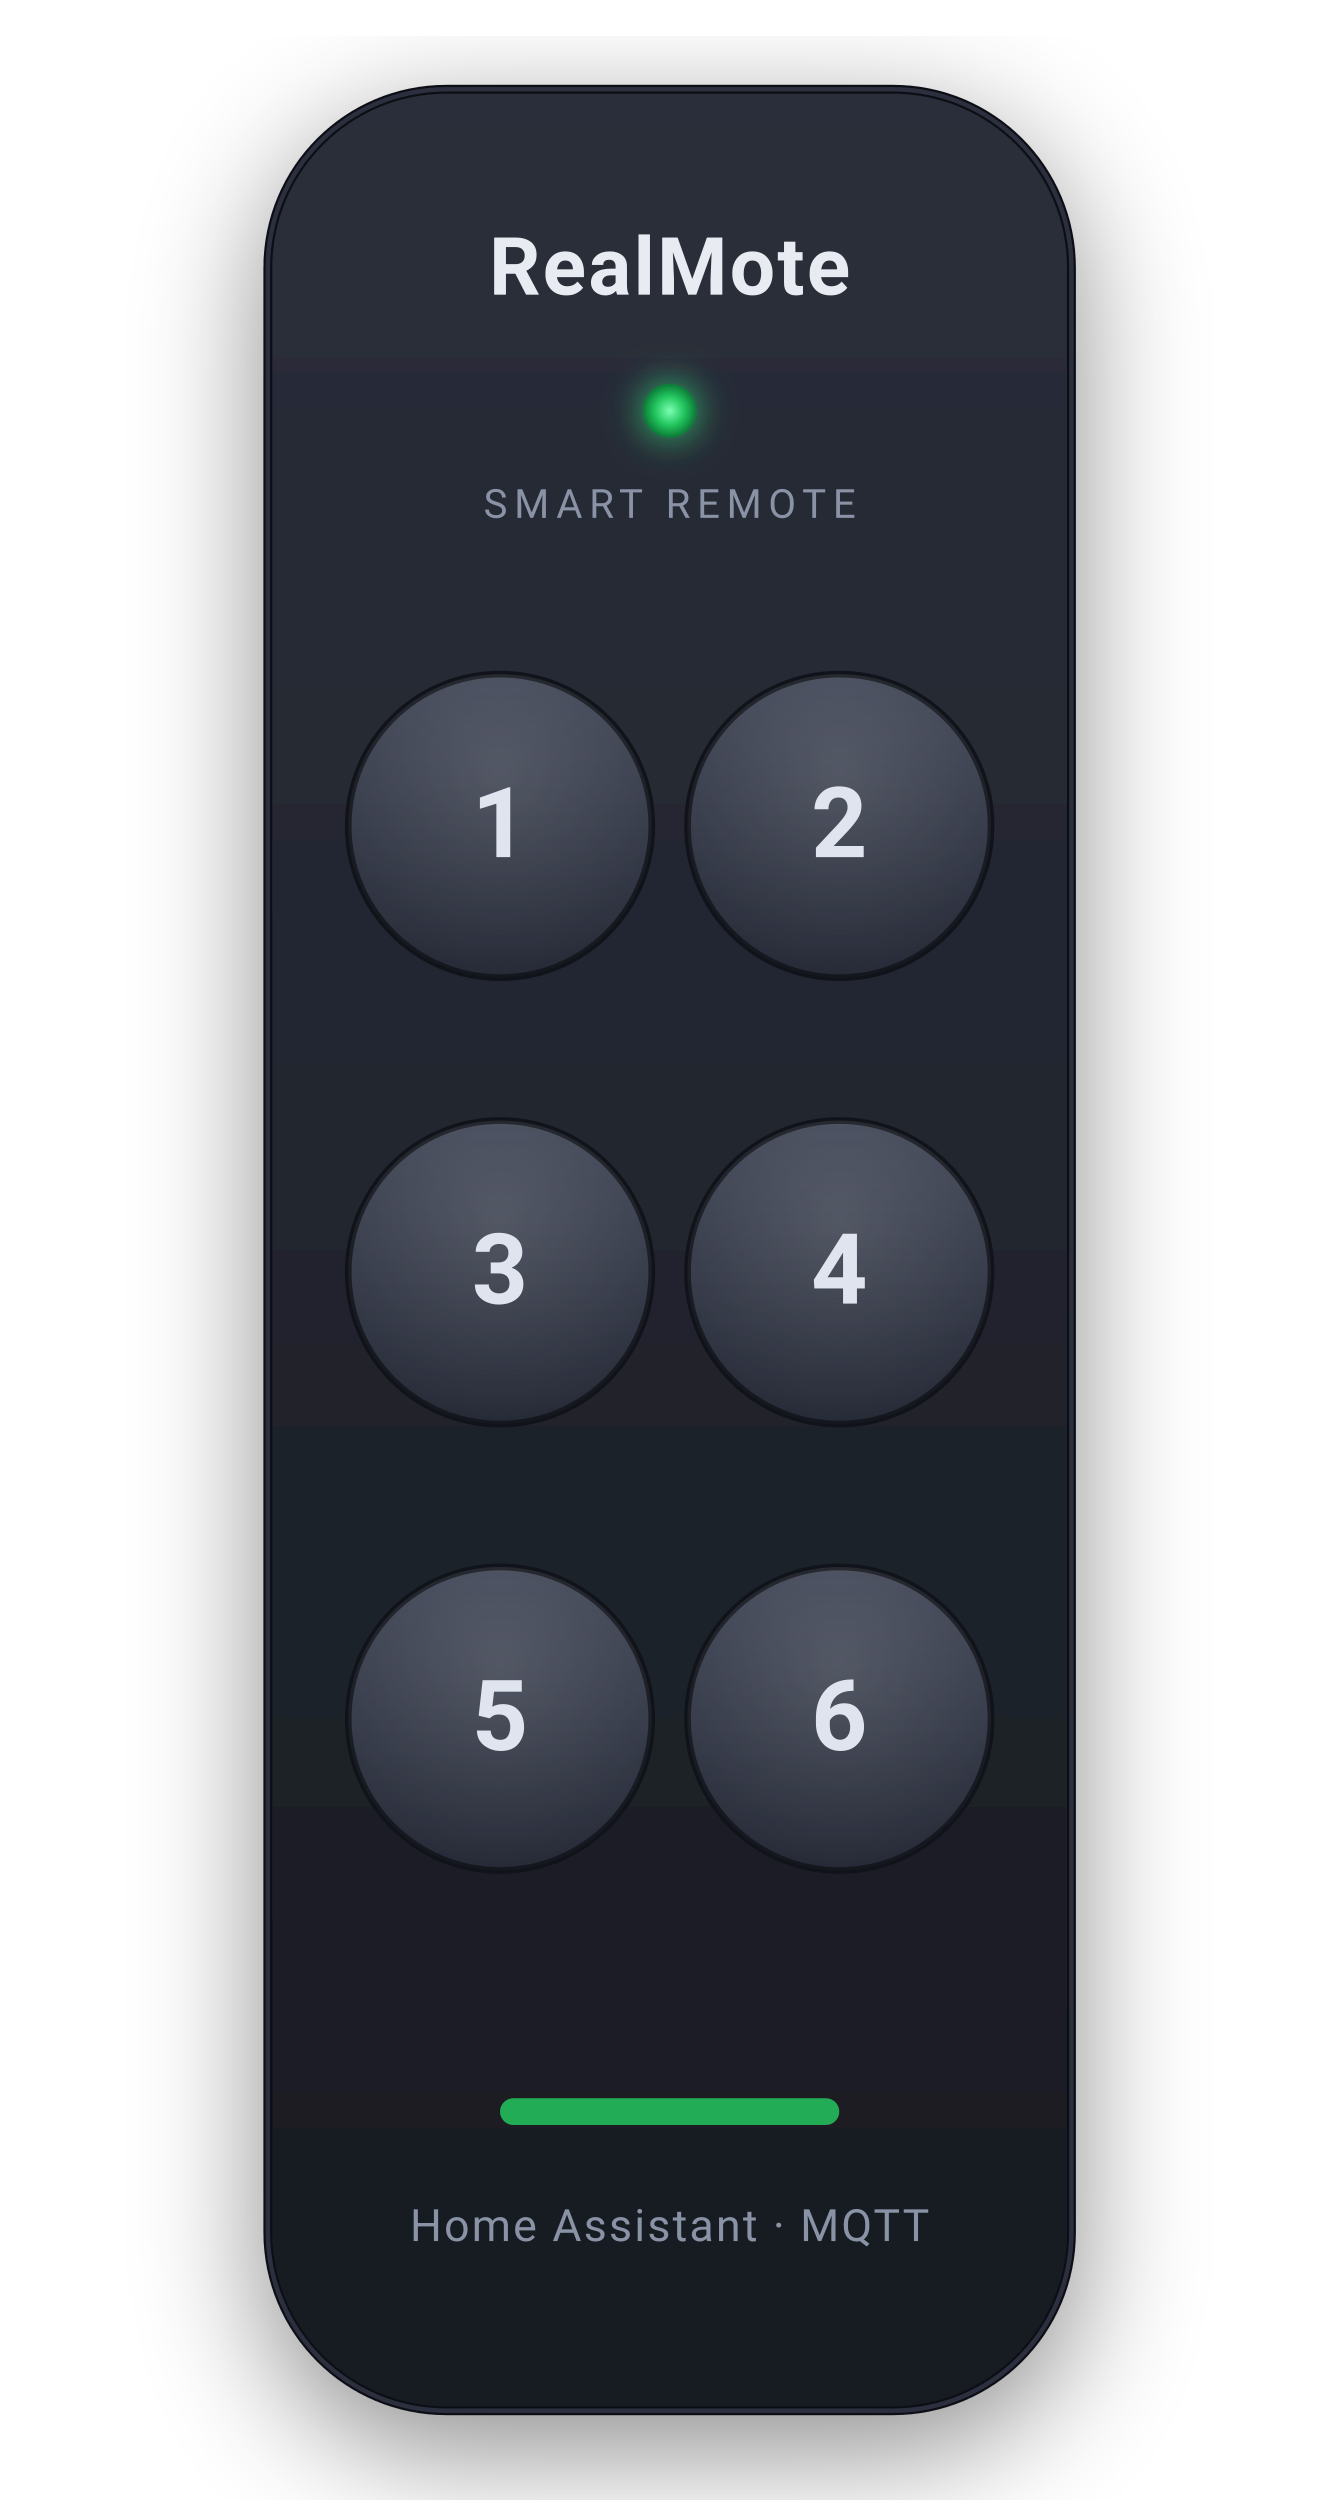
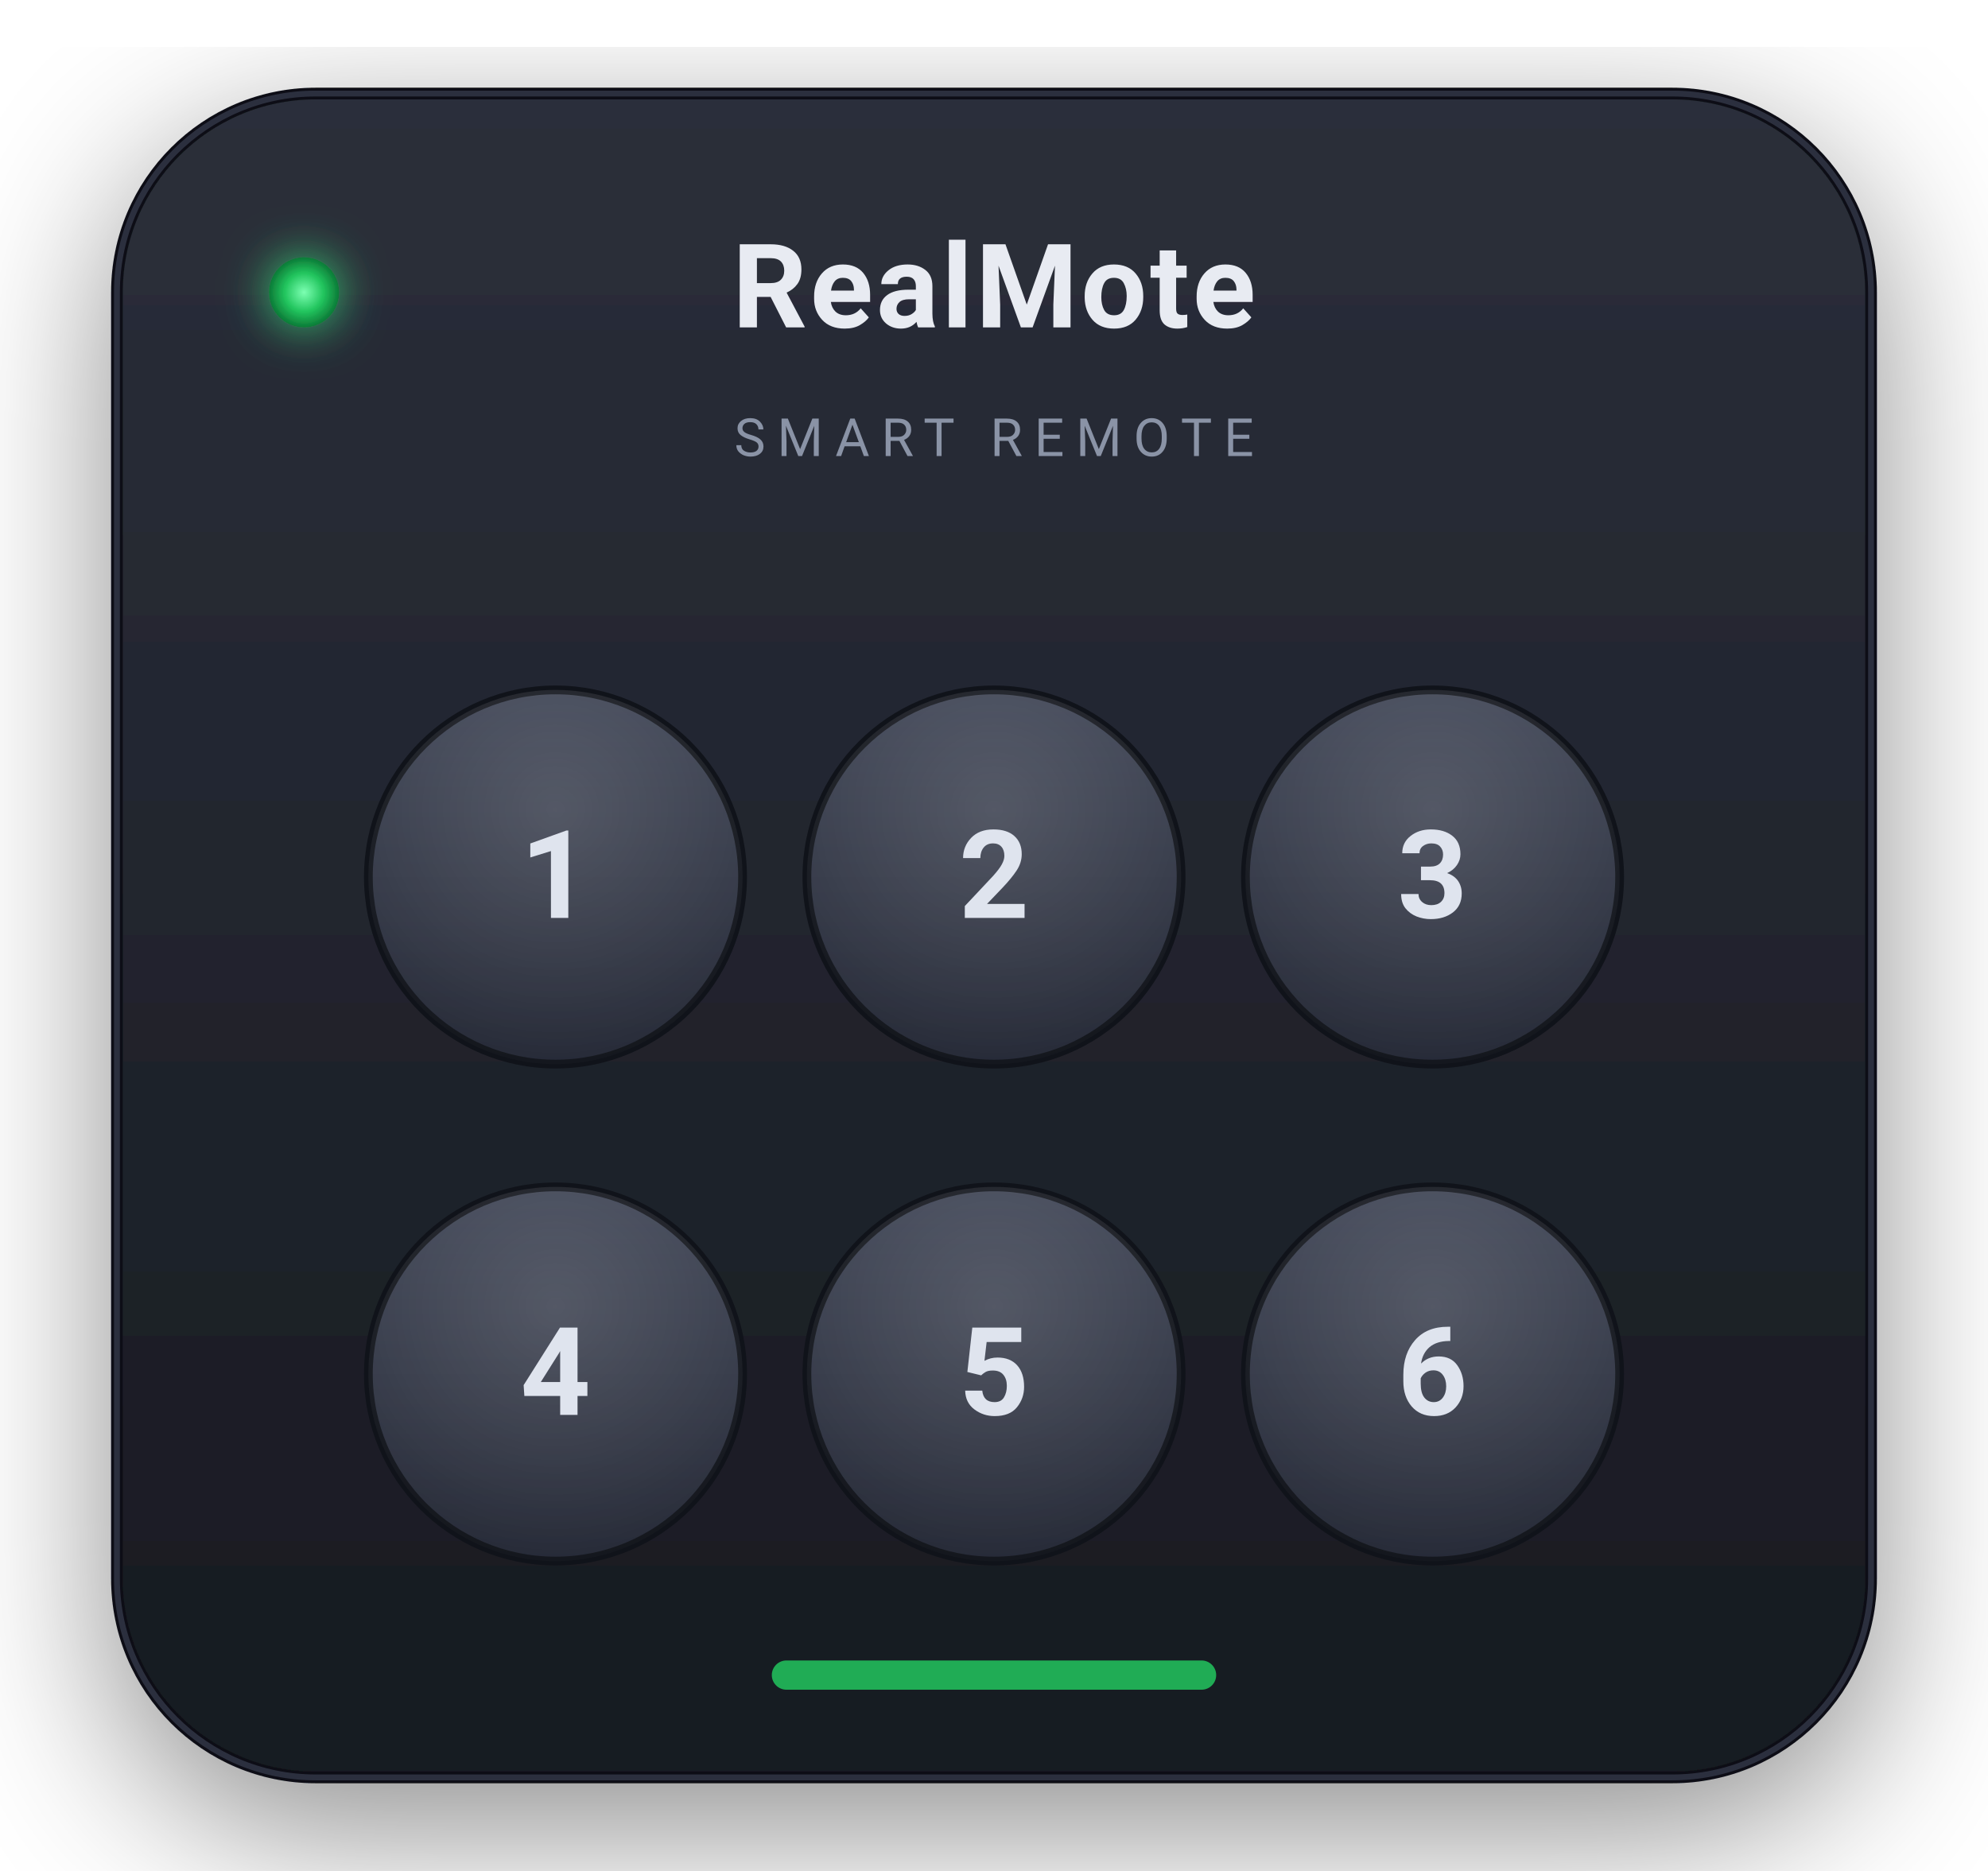
- <svg xmlns="http://www.w3.org/2000/svg" width="300" height="560" viewBox="0 0 300 560" font-family="'Segoe UI',Roboto,Helvetica,Arial,sans-serif">
+ <svg xmlns="http://www.w3.org/2000/svg" width="340" height="320" viewBox="0 0 340 320" font-family="'Segoe UI',Roboto,Helvetica,Arial,sans-serif">
  <defs>
    <linearGradient id="body" x1="0" y1="0" x2="0" y2="1">
      <stop offset="0" stop-color="#2b2f3a" />
      <stop offset="1" stop-color="#171a21" />
    </linearGradient>
    <linearGradient id="btn" x1="0" y1="0" x2="0" y2="1">
      <stop offset="0" stop-color="#3a4051" />
      <stop offset="1" stop-color="#232734" />
    </linearGradient>
    <radialGradient id="btnHi" cx="0.5" cy="0.32" r="0.75">
      <stop offset="0" stop-color="#ffffff" stop-opacity="0.16" />
      <stop offset="1" stop-color="#ffffff" stop-opacity="0" />
    </radialGradient>
    <radialGradient id="led" cx="0.5" cy="0.5" r="0.5">
      <stop offset="0" stop-color="#7CFFB2" />
      <stop offset="0.55" stop-color="#22c55e" />
      <stop offset="1" stop-color="#0c7a37" />
    </radialGradient>
-     <filter id="shadow" x="-30%" y="-20%" width="160%" height="140%">
+     <filter id="shadow" x="-30%" y="-20%" width="160%" height="150%">
      <feDropShadow dx="0" dy="8" stdDeviation="14" flood-color="#000000" flood-opacity="0.45" />
    </filter>
-     <filter id="glow" x="-120%" y="-120%" width="340%" height="340%">
-       <feDropShadow dx="0" dy="0" stdDeviation="4" flood-color="#37d67a" flood-opacity="0.9" />
+     <filter id="glow" x="-160%" y="-160%" width="420%" height="420%">
+       <feDropShadow dx="0" dy="0" stdDeviation="4" flood-color="#37d67a" flood-opacity="0.95" />
    </filter>
  </defs>
-   <rect x="60" y="20" width="180" height="520" rx="40" fill="url(#body)" stroke="#0e1116" stroke-width="2" filter="url(#shadow)" />
-   <rect x="60" y="20" width="180" height="520" rx="40" fill="none" stroke="#4a5266" stroke-width="1" opacity="0.5" />
-   <text x="150" y="66" text-anchor="middle" fill="#e8ebf2" font-size="18" font-weight="700" letter-spacing="0.5">RealMote</text>
-   <circle cx="150" cy="92" r="6" fill="url(#led)" filter="url(#glow)" />
-   <text x="150" y="116" text-anchor="middle" fill="#8a93a6" font-size="9" letter-spacing="1.5">SMART REMOTE</text>
+   <rect x="20" y="16" width="300" height="288" rx="34" fill="url(#body)" stroke="#0e1116" stroke-width="2" filter="url(#shadow)" />
+   <rect x="20" y="16" width="300" height="288" rx="34" fill="none" stroke="#4a5266" stroke-width="1" opacity="0.5" />
+   <circle cx="52" cy="50" r="6" fill="url(#led)" filter="url(#glow)" />
+   <text x="170" y="56" text-anchor="middle" fill="#e8ebf2" font-size="20" font-weight="700" letter-spacing="0.5">RealMote</text>
+   <text x="170" y="78" text-anchor="middle" fill="#8a93a6" font-size="9" letter-spacing="2">SMART REMOTE</text>
  <g>
    <g>
-       <circle cx="112" cy="185" r="34" fill="url(#btn)" stroke="#10131a" stroke-width="1.5" />
-       <circle cx="112" cy="185" r="34" fill="url(#btnHi)" />
-       <text x="112" y="192" text-anchor="middle" fill="#dfe4ee" font-size="22" font-weight="600">1</text>
+       <circle cx="95" cy="150" r="32" fill="url(#btn)" stroke="#10131a" stroke-width="1.5" />
+       <circle cx="95" cy="150" r="32" fill="url(#btnHi)" />
+       <text x="95" y="157" text-anchor="middle" fill="#dfe4ee" font-size="21" font-weight="600">1</text>
    </g>
    <g>
-       <circle cx="188" cy="185" r="34" fill="url(#btn)" stroke="#10131a" stroke-width="1.5" />
-       <circle cx="188" cy="185" r="34" fill="url(#btnHi)" />
-       <text x="188" y="192" text-anchor="middle" fill="#dfe4ee" font-size="22" font-weight="600">2</text>
+       <circle cx="170" cy="150" r="32" fill="url(#btn)" stroke="#10131a" stroke-width="1.5" />
+       <circle cx="170" cy="150" r="32" fill="url(#btnHi)" />
+       <text x="170" y="157" text-anchor="middle" fill="#dfe4ee" font-size="21" font-weight="600">2</text>
    </g>
    <g>
-       <circle cx="112" cy="285" r="34" fill="url(#btn)" stroke="#10131a" stroke-width="1.5" />
-       <circle cx="112" cy="285" r="34" fill="url(#btnHi)" />
-       <text x="112" y="292" text-anchor="middle" fill="#dfe4ee" font-size="22" font-weight="600">3</text>
+       <circle cx="245" cy="150" r="32" fill="url(#btn)" stroke="#10131a" stroke-width="1.5" />
+       <circle cx="245" cy="150" r="32" fill="url(#btnHi)" />
+       <text x="245" y="157" text-anchor="middle" fill="#dfe4ee" font-size="21" font-weight="600">3</text>
    </g>
    <g>
-       <circle cx="188" cy="285" r="34" fill="url(#btn)" stroke="#10131a" stroke-width="1.5" />
-       <circle cx="188" cy="285" r="34" fill="url(#btnHi)" />
-       <text x="188" y="292" text-anchor="middle" fill="#dfe4ee" font-size="22" font-weight="600">4</text>
+       <circle cx="95" cy="235" r="32" fill="url(#btn)" stroke="#10131a" stroke-width="1.5" />
+       <circle cx="95" cy="235" r="32" fill="url(#btnHi)" />
+       <text x="95" y="242" text-anchor="middle" fill="#dfe4ee" font-size="21" font-weight="600">4</text>
    </g>
    <g>
-       <circle cx="112" cy="385" r="34" fill="url(#btn)" stroke="#10131a" stroke-width="1.5" />
-       <circle cx="112" cy="385" r="34" fill="url(#btnHi)" />
-       <text x="112" y="392" text-anchor="middle" fill="#dfe4ee" font-size="22" font-weight="600">5</text>
+       <circle cx="170" cy="235" r="32" fill="url(#btn)" stroke="#10131a" stroke-width="1.5" />
+       <circle cx="170" cy="235" r="32" fill="url(#btnHi)" />
+       <text x="170" y="242" text-anchor="middle" fill="#dfe4ee" font-size="21" font-weight="600">5</text>
    </g>
    <g>
-       <circle cx="188" cy="385" r="34" fill="url(#btn)" stroke="#10131a" stroke-width="1.5" />
-       <circle cx="188" cy="385" r="34" fill="url(#btnHi)" />
-       <text x="188" y="392" text-anchor="middle" fill="#dfe4ee" font-size="22" font-weight="600">6</text>
+       <circle cx="245" cy="235" r="32" fill="url(#btn)" stroke="#10131a" stroke-width="1.5" />
+       <circle cx="245" cy="235" r="32" fill="url(#btnHi)" />
+       <text x="245" y="242" text-anchor="middle" fill="#dfe4ee" font-size="21" font-weight="600">6</text>
    </g>
  </g>
-   <rect x="112" y="470" width="76" height="6" rx="3" fill="#22c55e" opacity="0.85" />
-   <text x="150" y="502" text-anchor="middle" fill="#8a93a6" font-size="10" letter-spacing="0.5">Home Assistant · MQTT</text>
+   <rect x="132" y="284" width="76" height="5" rx="2.5" fill="#22c55e" opacity="0.85" />
</svg>
